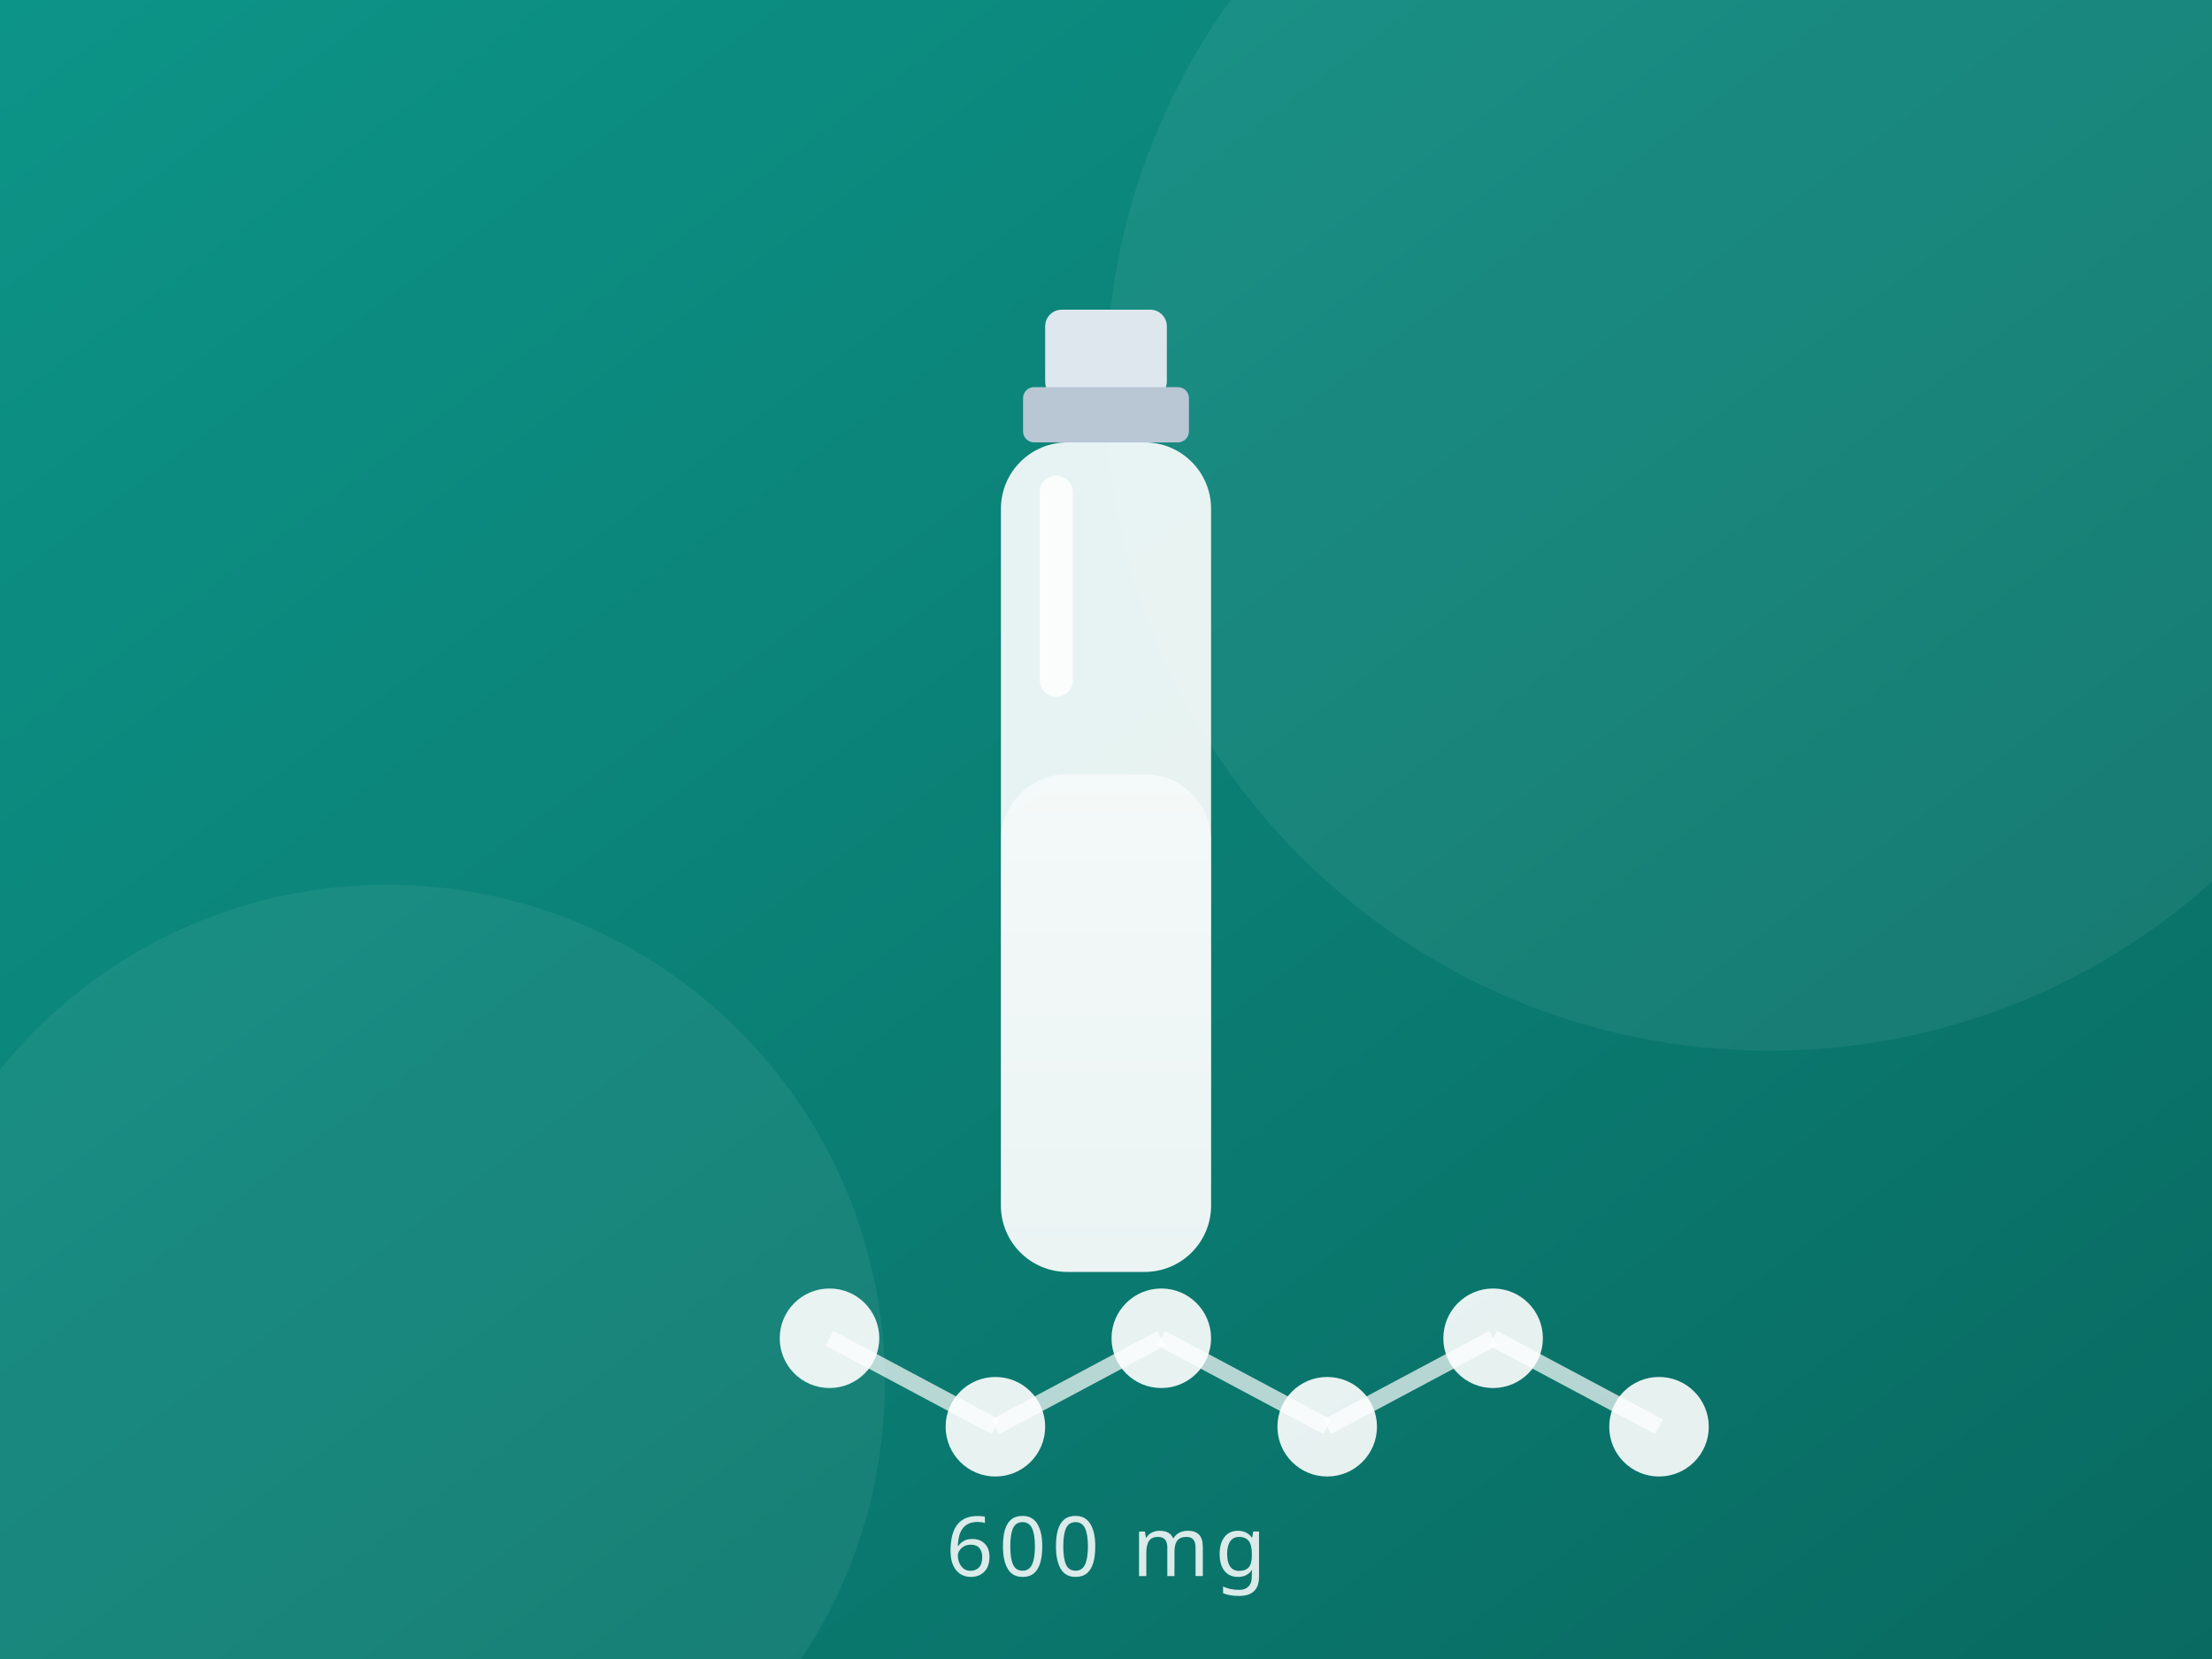
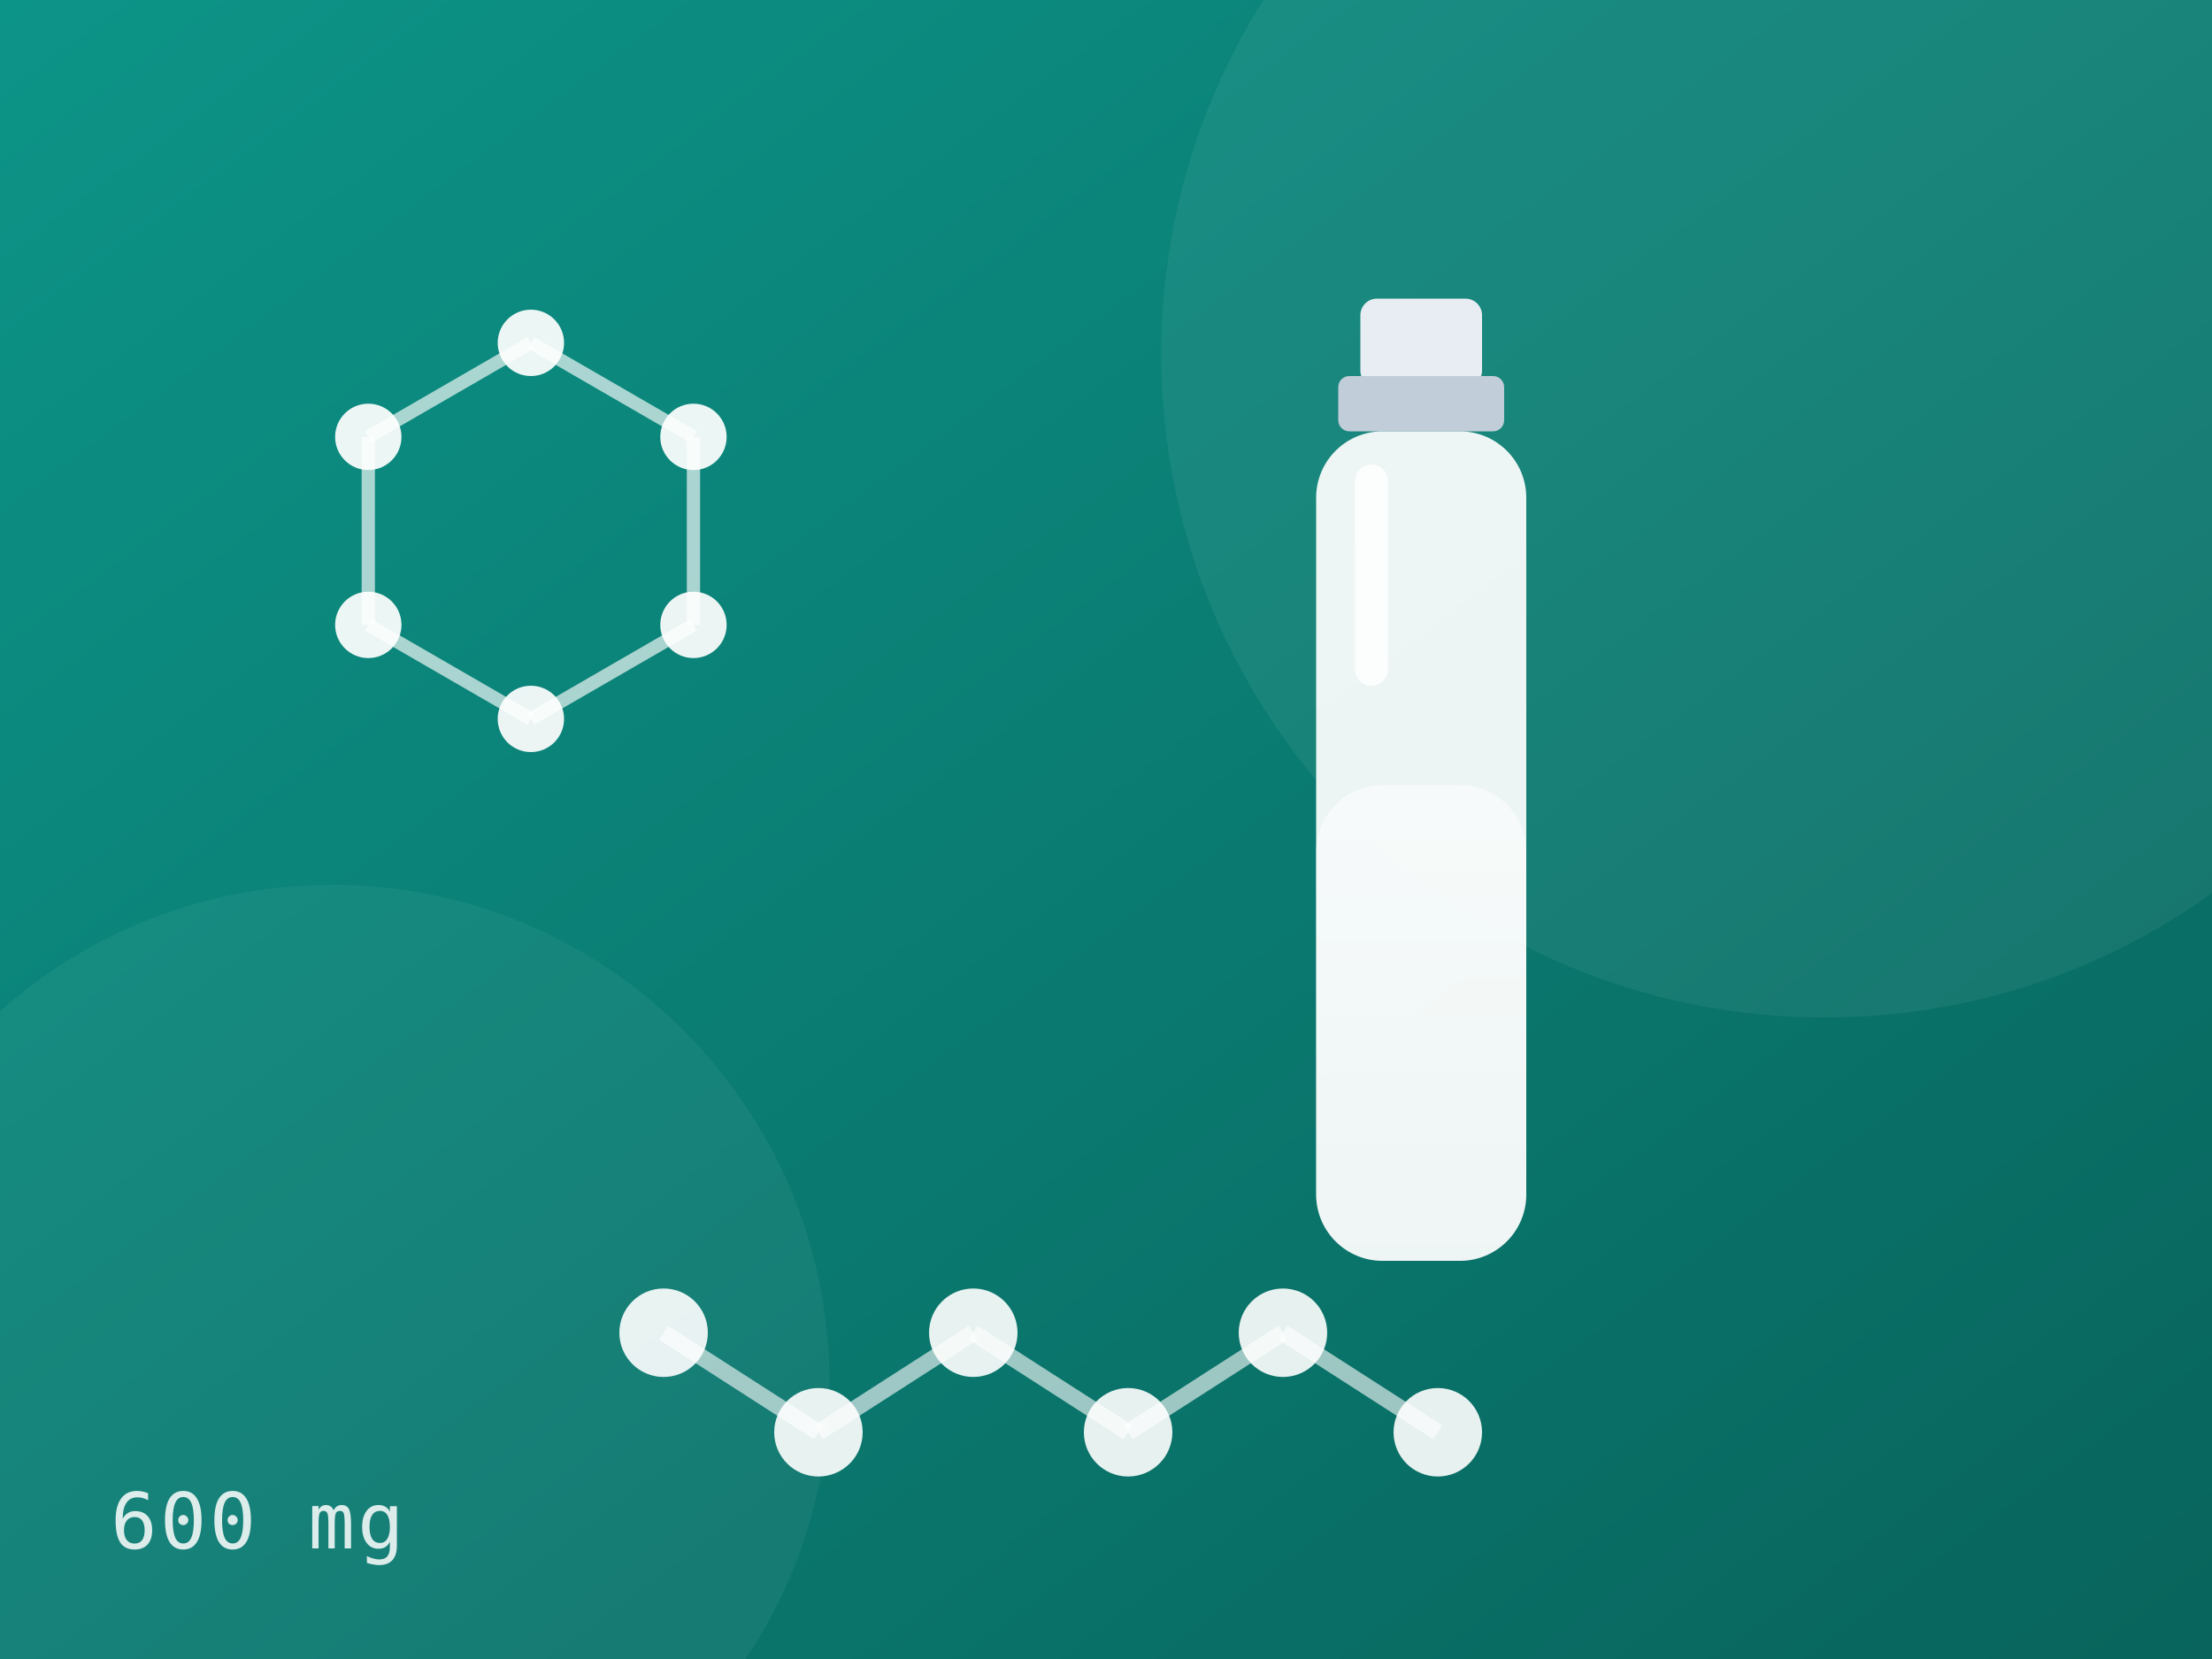
- <svg xmlns="http://www.w3.org/2000/svg" viewBox="0 0 400 300" role="img" aria-label="Glutathion (reduziert)">
+ <svg xmlns="http://www.w3.org/2000/svg" viewBox="0 0 400 300" role="img" aria-label="Glutathion (reduziert) – 600 mg Vial">
  <defs>
    <linearGradient id="bg" x1="0" y1="0" x2="1" y2="1">
      <stop offset="0" stop-color="#0d9488" />
-       <stop offset="1" stop-color="#096a61" />
+       <stop offset="1" stop-color="#08645c" />
    </linearGradient>
    <linearGradient id="liq" x1="0" y1="0" x2="0" y2="1">
-       <stop offset="0" stop-color="#ffffff" stop-opacity=".55" />
-       <stop offset="1" stop-color="#ffffff" stop-opacity=".15" />
+       <stop offset="0" stop-color="#fff" stop-opacity=".55" />
+       <stop offset="1" stop-color="#fff" stop-opacity=".12" />
    </linearGradient>
  </defs>
  <rect width="400" height="300" fill="url(#bg)" />
-   <circle cx="320" cy="70" r="120" fill="#ffffff" opacity="0.06" />
-   <circle cx="70" cy="250" r="90" fill="#ffffff" opacity="0.06" />
-   <circle cx="150" cy="242" r="9" fill="#fff" opacity="0.9" />
-   <line x1="150" y1="242" x2="180" y2="258" stroke="#fff" stroke-width="3" opacity="0.7" />
-   <circle cx="180" cy="258" r="9" fill="#fff" opacity="0.9" />
-   <line x1="180" y1="258" x2="210" y2="242" stroke="#fff" stroke-width="3" opacity="0.7" />
-   <circle cx="210" cy="242" r="9" fill="#fff" opacity="0.9" />
-   <line x1="210" y1="242" x2="240" y2="258" stroke="#fff" stroke-width="3" opacity="0.7" />
-   <circle cx="240" cy="258" r="9" fill="#fff" opacity="0.9" />
-   <line x1="240" y1="258" x2="270" y2="242" stroke="#fff" stroke-width="3" opacity="0.7" />
-   <circle cx="270" cy="242" r="9" fill="#fff" opacity="0.9" />
-   <line x1="270" y1="242" x2="300" y2="258" stroke="#fff" stroke-width="3" opacity="0.7" />
-   <circle cx="300" cy="258" r="9" fill="#fff" opacity="0.9" />
-   <g transform="translate(175,70)">
-     <rect x="14" y="-14" width="22" height="16" rx="3" fill="#dfe7ee" />
-     <rect x="10" y="0" width="30" height="10" rx="2" fill="#b9c6d4" />
-     <rect x="6" y="10" width="38" height="150" rx="12" fill="#ffffff" opacity="0.9" />
-     <rect x="6" y="70" width="38" height="90" rx="12" fill="url(#liq)" />
-     <rect x="13" y="16" width="6" height="40" rx="3" fill="#ffffff" opacity="0.8" />
+   <circle cx="330" cy="64" r="120" fill="#fff" opacity="0.06" />
+   <circle cx="60" cy="250" r="90" fill="#fff" opacity="0.05" />
+   <line x1="96.0" y1="62.0" x2="125.4" y2="79.0" stroke="#fff" stroke-width="2.4" opacity="0.65" />
+   <line x1="125.4" y1="79.0" x2="125.4" y2="113.0" stroke="#fff" stroke-width="2.4" opacity="0.65" />
+   <line x1="125.4" y1="113.0" x2="96.0" y2="130.0" stroke="#fff" stroke-width="2.4" opacity="0.65" />
+   <line x1="96.0" y1="130.0" x2="66.6" y2="113.0" stroke="#fff" stroke-width="2.4" opacity="0.65" />
+   <line x1="66.6" y1="113.0" x2="66.6" y2="79.0" stroke="#fff" stroke-width="2.4" opacity="0.65" />
+   <line x1="66.6" y1="79.0" x2="96.0" y2="62.0" stroke="#fff" stroke-width="2.4" opacity="0.65" />
+   <circle cx="96.0" cy="62.0" r="6" fill="#fff" opacity="0.92" />
+   <circle cx="125.4" cy="79.0" r="6" fill="#fff" opacity="0.92" />
+   <circle cx="125.4" cy="113.0" r="6" fill="#fff" opacity="0.92" />
+   <circle cx="96.0" cy="130.0" r="6" fill="#fff" opacity="0.92" />
+   <circle cx="66.6" cy="113.0" r="6" fill="#fff" opacity="0.92" />
+   <circle cx="66.6" cy="79.0" r="6" fill="#fff" opacity="0.92" />
+   <circle cx="120" cy="241" r="8" fill="#fff" opacity="0.9" />
+   <line x1="120" y1="241" x2="148" y2="259" stroke="#fff" stroke-width="3" opacity="0.6" />
+   <circle cx="148" cy="259" r="8" fill="#fff" opacity="0.9" />
+   <line x1="148" y1="259" x2="176" y2="241" stroke="#fff" stroke-width="3" opacity="0.6" />
+   <circle cx="176" cy="241" r="8" fill="#fff" opacity="0.9" />
+   <line x1="176" y1="241" x2="204" y2="259" stroke="#fff" stroke-width="3" opacity="0.6" />
+   <circle cx="204" cy="259" r="8" fill="#fff" opacity="0.9" />
+   <line x1="204" y1="259" x2="232" y2="241" stroke="#fff" stroke-width="3" opacity="0.6" />
+   <circle cx="232" cy="241" r="8" fill="#fff" opacity="0.9" />
+   <line x1="232" y1="241" x2="260" y2="259" stroke="#fff" stroke-width="3" opacity="0.6" />
+   <circle cx="260" cy="259" r="8" fill="#fff" opacity="0.9" />
+   <g transform="translate(232,68)">
+     <rect x="14" y="-14" width="22" height="16" rx="3" fill="#e7edf2" />
+     <rect x="10" y="0" width="30" height="10" rx="2" fill="#c1cdd9" />
+     <rect x="6" y="10" width="38" height="150" rx="12" fill="#fff" opacity="0.92" />
+     <rect x="6" y="74" width="38" height="86" rx="12" fill="url(#liq)" />
+     <rect x="13" y="16" width="6" height="40" rx="3" fill="#fff" opacity="0.85" />
  </g>
-   <text x="200" y="285" text-anchor="middle" font-family="Space Grotesk, sans-serif" font-size="15" fill="#ffffff" opacity="0.85" letter-spacing="1">600 mg</text>
+   <text x="20" y="280" font-family="'Spline Sans Mono', monospace" font-size="14" fill="#fff" opacity="0.85" letter-spacing="0.5">600 mg</text>
</svg>
